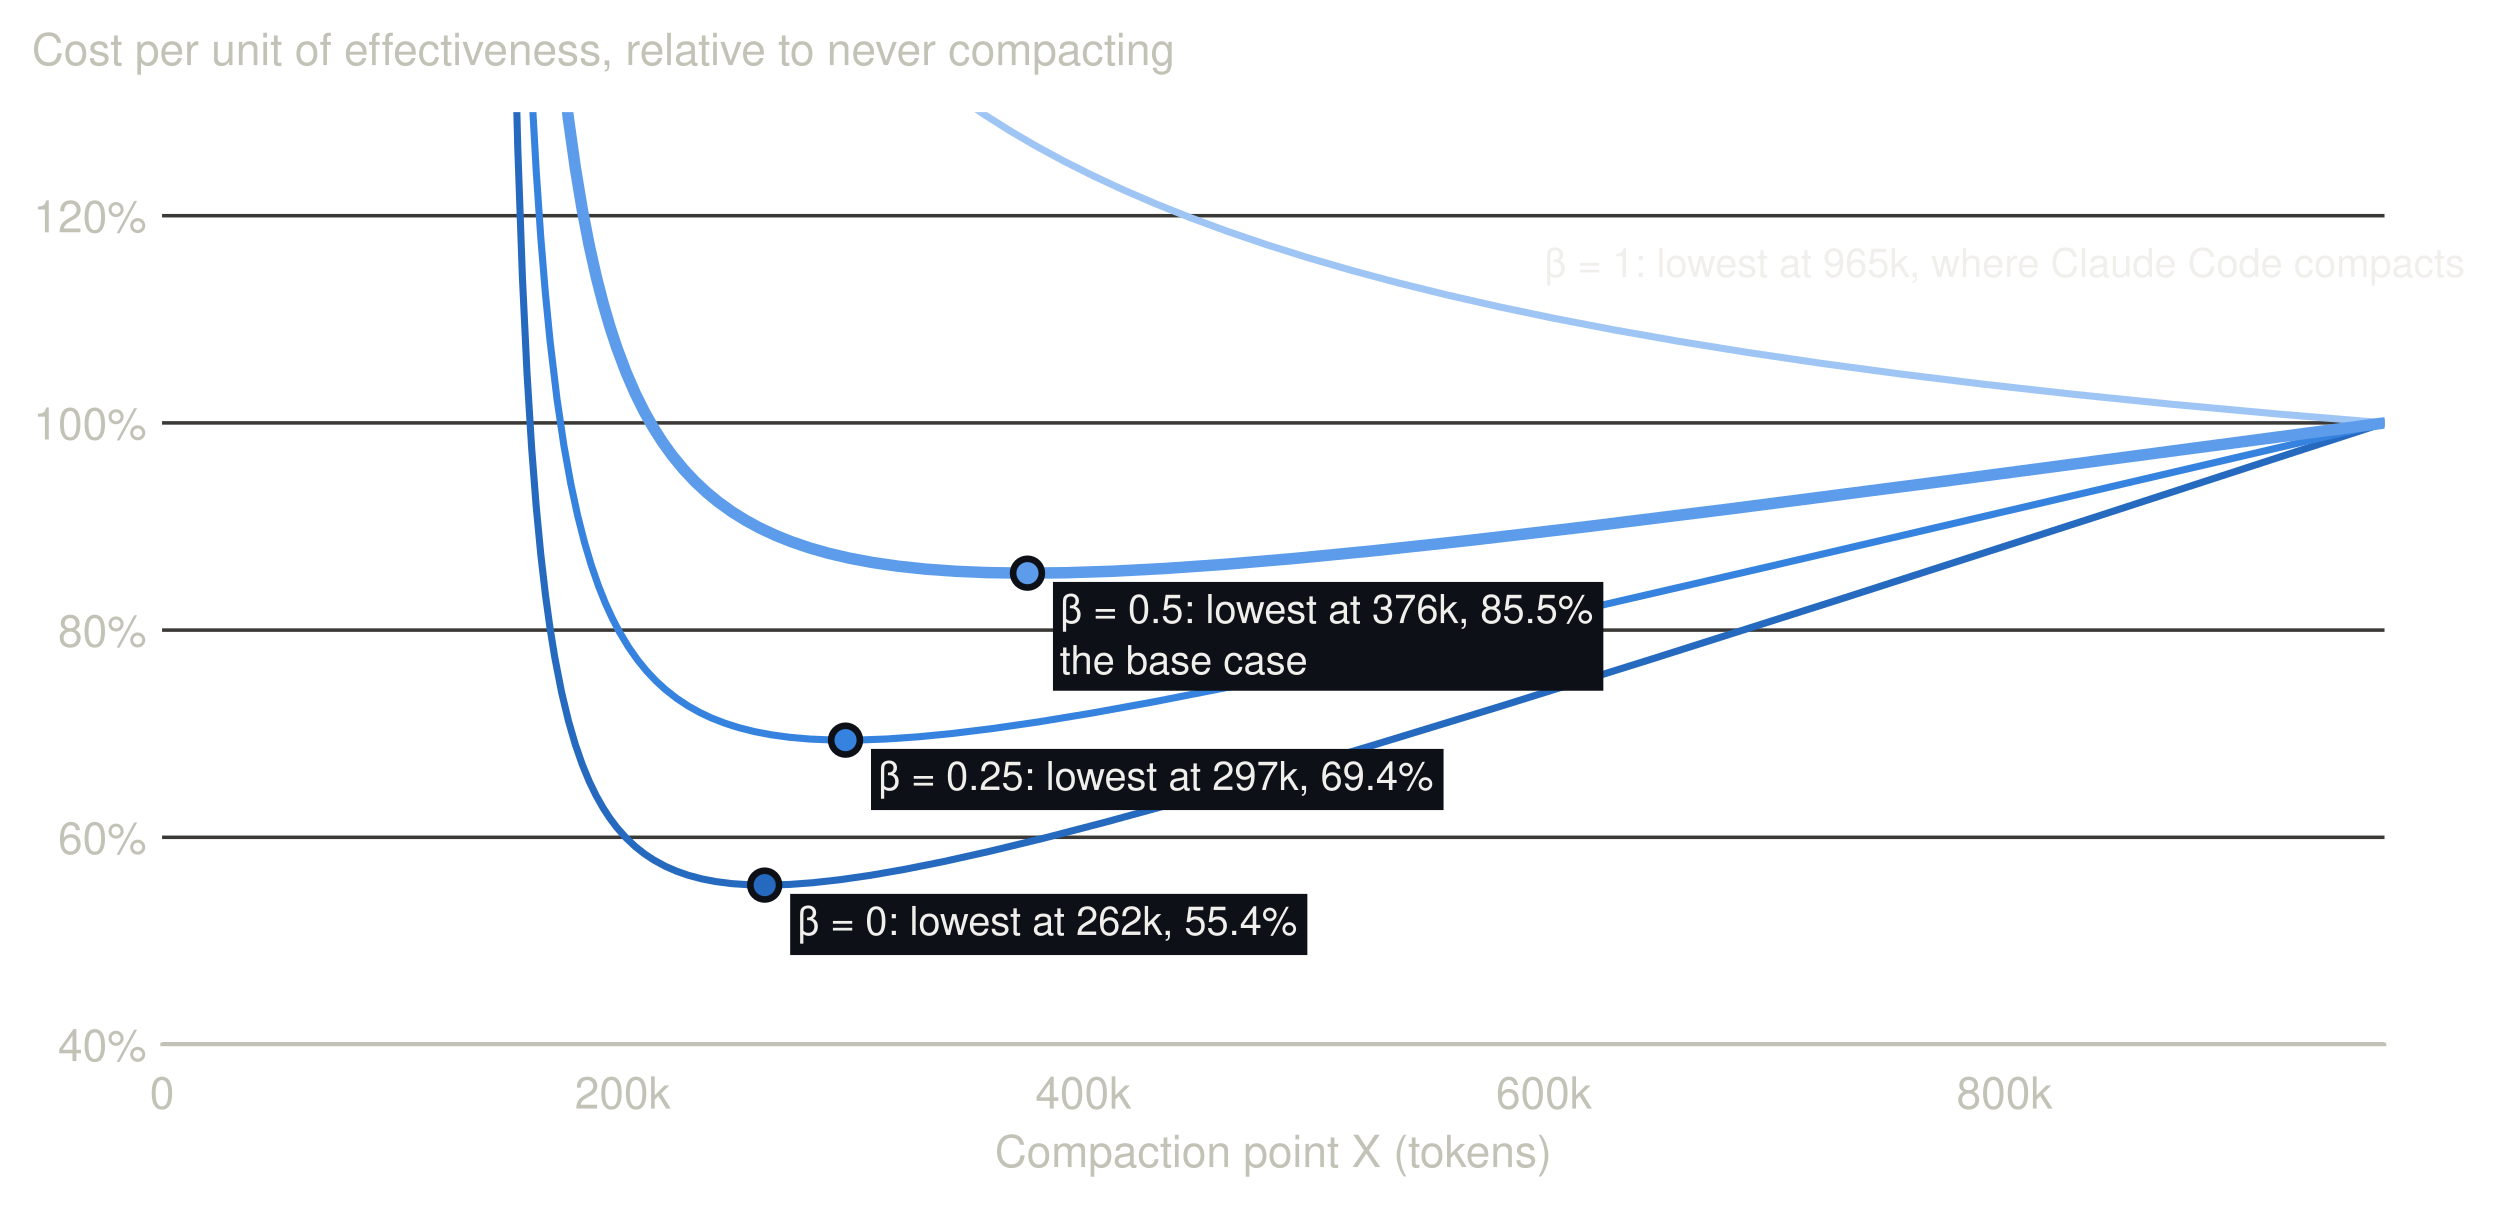
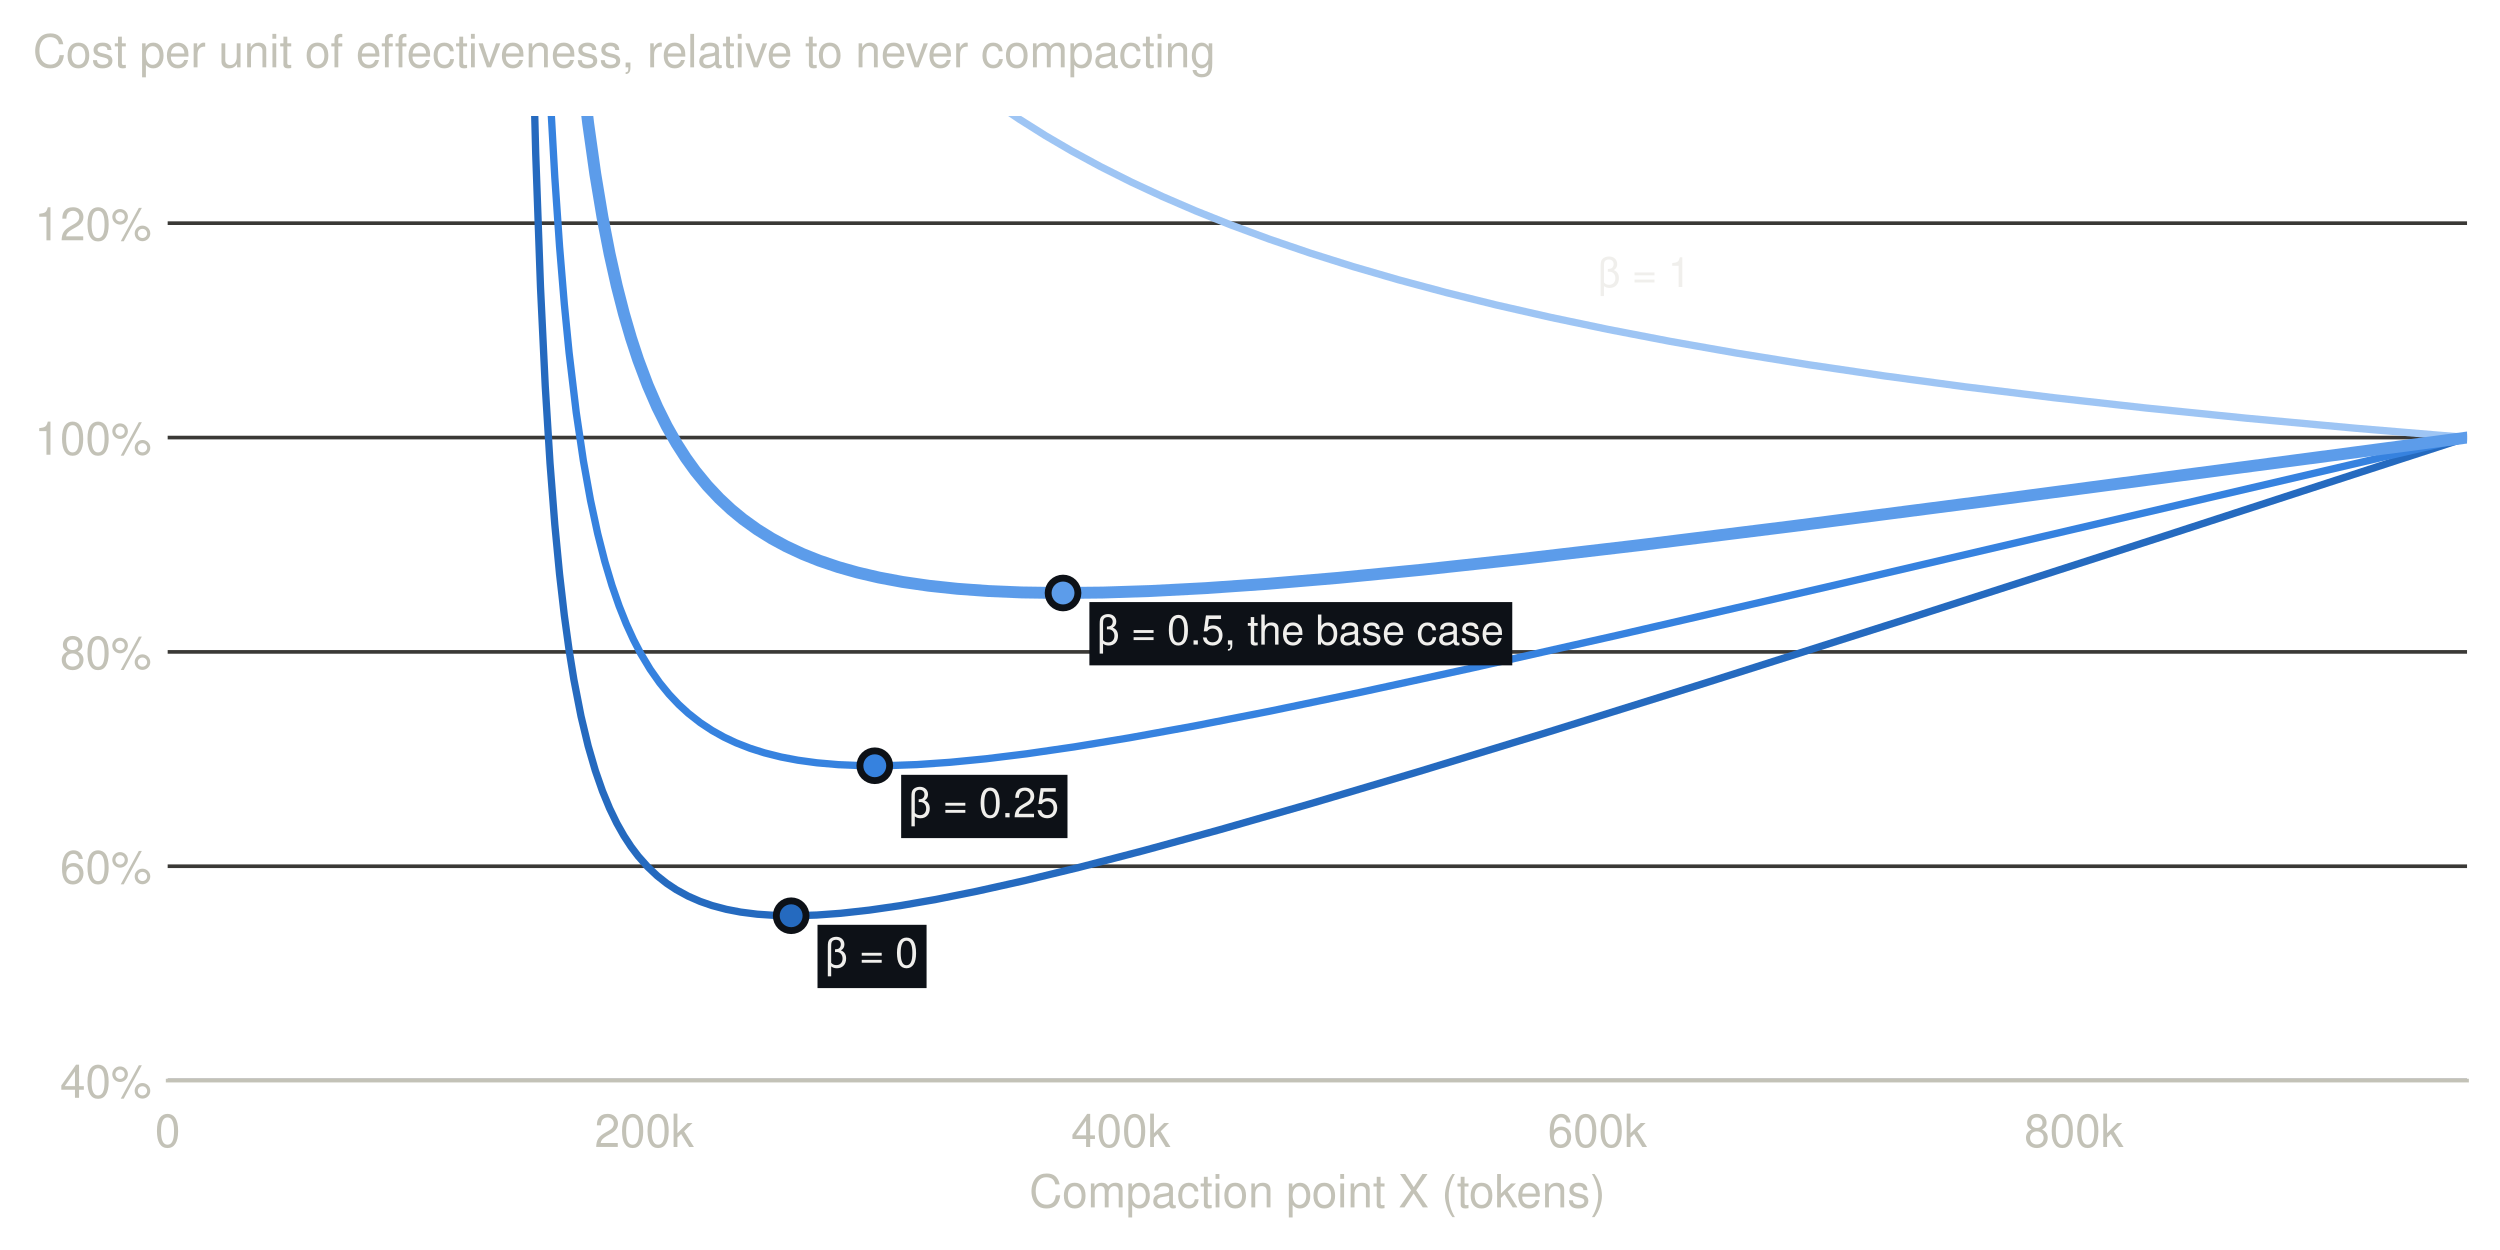
- <svg xmlns="http://www.w3.org/2000/svg" xmlns:xlink="http://www.w3.org/1999/xlink" width="564.915pt" height="272.995pt" viewBox="0 0 564.915 272.995" version="1.1">
+ <svg xmlns="http://www.w3.org/2000/svg" xmlns:xlink="http://www.w3.org/1999/xlink" width="546.02pt" height="272.995pt" viewBox="0 0 546.02 272.995" version="1.1">
  <defs>
    <style type="text/css">*{stroke-linejoin: round; stroke-linecap: butt}</style>
  </defs>
  <g id="figure_1">
    <g id="patch_1">
-       <path d="M 0 272.995  L 564.915 272.995  L 564.915 0  L 0 0  L 0 272.995  z " style="fill: none" />
+       <path d="M 0 272.995  L 546.02 272.995  L 546.02 0  L 0 0  L 0 272.995  z " style="fill: none" />
    </g>
    <g id="axes_1">
      <g id="patch_2">
        <path d="M 36.62 236.011  L 538.82 236.011  L 538.82 25.339  L 36.62 25.339  L 36.62 236.011  z " style="fill: none" />
      </g>
      <g id="matplotlib.axis_1">
        <g id="xtick_1">
          <g id="line2d_1" />
          <g id="text_1">
            <text style="font-size: 10px; font-family: 'Helvetica', 'Arial', 'DejaVu Sans'; text-anchor: middle; fill: #c3c2b7" x="36.62" y="250.511" transform="rotate(-0 36.62 250.5114)">0</text>
          </g>
        </g>
        <g id="xtick_2">
          <g id="line2d_2" />
          <g id="text_2">
            <text style="font-size: 10px; font-family: 'Helvetica', 'Arial', 'DejaVu Sans'; text-anchor: middle; fill: #c3c2b7" x="140.703" y="250.511" transform="rotate(-0 140.7029 250.5114)">200k</text>
          </g>
        </g>
        <g id="xtick_3">
          <g id="line2d_3" />
          <g id="text_3">
            <text style="font-size: 10px; font-family: 'Helvetica', 'Arial', 'DejaVu Sans'; text-anchor: middle; fill: #c3c2b7" x="244.786" y="250.511" transform="rotate(-0 244.7858 250.5114)">400k</text>
          </g>
        </g>
        <g id="xtick_4">
          <g id="line2d_4" />
          <g id="text_4">
            <text style="font-size: 10px; font-family: 'Helvetica', 'Arial', 'DejaVu Sans'; text-anchor: middle; fill: #c3c2b7" x="348.869" y="250.511" transform="rotate(-0 348.8687 250.5114)">600k</text>
          </g>
        </g>
        <g id="xtick_5">
          <g id="line2d_5" />
          <g id="text_5">
            <text style="font-size: 10px; font-family: 'Helvetica', 'Arial', 'DejaVu Sans'; text-anchor: middle; fill: #c3c2b7" x="452.952" y="250.511" transform="rotate(-0 452.9516 250.5114)">800k</text>
          </g>
        </g>
        <g id="text_6">
          <text style="font-size: 10px; font-family: 'Helvetica', 'Arial', 'DejaVu Sans'; text-anchor: middle; fill: #c3c2b7" x="287.72" y="263.711" transform="rotate(-0 287.72 263.7106)">Compaction point X (tokens)</text>
        </g>
      </g>
      <g id="matplotlib.axis_2">
        <g id="ytick_1">
          <g id="line2d_6">
            <path d="M 36.62 236.011  L 538.82 236.011  " clip-path="url(#p2d166654ca)" style="fill: none; stroke: #3a3936; stroke-width: 0.8; stroke-linecap: square" />
          </g>
          <g id="line2d_7" />
          <g id="text_7">
            <text style="font-size: 10px; font-family: 'Helvetica', 'Arial', 'DejaVu Sans'; text-anchor: end; fill: #c3c2b7" x="33.12" y="239.761" transform="rotate(-0 33.12 239.7614)">40%</text>
          </g>
        </g>
        <g id="ytick_2">
          <g id="line2d_8">
            <path d="M 36.62 189.195  L 538.82 189.195  " clip-path="url(#p2d166654ca)" style="fill: none; stroke: #3a3936; stroke-width: 0.8; stroke-linecap: square" />
          </g>
          <g id="line2d_9" />
          <g id="text_8">
            <text style="font-size: 10px; font-family: 'Helvetica', 'Arial', 'DejaVu Sans'; text-anchor: end; fill: #c3c2b7" x="33.12" y="192.945" transform="rotate(-0 33.12 192.9454)">60%</text>
          </g>
        </g>
        <g id="ytick_3">
          <g id="line2d_10">
            <path d="M 36.62 142.379  L 538.82 142.379  " clip-path="url(#p2d166654ca)" style="fill: none; stroke: #3a3936; stroke-width: 0.8; stroke-linecap: square" />
          </g>
          <g id="line2d_11" />
          <g id="text_9">
            <text style="font-size: 10px; font-family: 'Helvetica', 'Arial', 'DejaVu Sans'; text-anchor: end; fill: #c3c2b7" x="33.12" y="146.129" transform="rotate(-0 33.12 146.1294)">80%</text>
          </g>
        </g>
        <g id="ytick_4">
          <g id="line2d_12">
            <path d="M 36.62 95.563  L 538.82 95.563  " clip-path="url(#p2d166654ca)" style="fill: none; stroke: #3a3936; stroke-width: 0.8; stroke-linecap: square" />
          </g>
          <g id="line2d_13" />
          <g id="text_10">
            <text style="font-size: 10px; font-family: 'Helvetica', 'Arial', 'DejaVu Sans'; text-anchor: end; fill: #c3c2b7" x="33.12" y="99.313" transform="rotate(-0 33.12 99.31338)">100%</text>
          </g>
        </g>
        <g id="ytick_5">
          <g id="line2d_14">
            <path d="M 36.62 48.747  L 538.82 48.747  " clip-path="url(#p2d166654ca)" style="fill: none; stroke: #3a3936; stroke-width: 0.8; stroke-linecap: square" />
          </g>
          <g id="line2d_15" />
          <g id="text_11">
            <text style="font-size: 10px; font-family: 'Helvetica', 'Arial', 'DejaVu Sans'; text-anchor: end; fill: #c3c2b7" x="33.12" y="52.497" transform="rotate(-0 33.12 52.49738)">120%</text>
          </g>
        </g>
        <g id="text_12">
          <text style="font-size: 10px; font-family: 'Helvetica', 'Arial', 'DejaVu Sans'; text-anchor: start; fill: #c3c2b7" x="7.2" y="14.7" transform="rotate(-0 7.2 14.7)">Cost per unit of effectiveness, relative to never compacting</text>
        </g>
      </g>
      <g id="line2d_16">
        <path d="M 116.109 -1  L 117.007 33.663  L 118.048 62.697  L 119.089 84.385  L 120.129 101.176  L 121.17 114.54  L 122.211 125.41  L 123.252 134.412  L 124.293 141.974  L 125.334 148.407  L 126.895 156.416  L 128.456 162.92  L 130.017 168.284  L 131.579 172.766  L 133.14 176.549  L 134.701 179.771  L 136.262 182.535  L 137.824 184.92  L 139.385 186.988  L 141.466 189.335  L 143.548 191.296  L 145.63 192.941  L 147.711 194.321  L 150.314 195.74  L 152.916 196.876  L 155.518 197.779  L 158.64 198.608  L 161.763 199.209  L 165.406 199.672  L 169.569 199.947  L 173.732 200.001  L 178.416 199.85  L 183.62 199.47  L 189.865 198.777  L 196.63 197.799  L 204.437 196.44  L 213.284 194.671  L 223.692 192.353  L 235.662 189.448  L 249.713 185.799  L 266.366 181.231  L 286.142 175.562  L 309.56 168.61  L 338.183 159.871  L 373.051 148.986  L 416.766 135.097  L 472.45 117.161  L 538.82 95.563  L 538.82 95.563  " clip-path="url(#p2d166654ca)" style="fill: none; stroke: #256abf; stroke-width: 1.6; stroke-linecap: square" />
      </g>
      <g id="line2d_17">
        <path d="M 119.181 -1  L 120.129 20.111  L 121.17 38.688  L 122.211 53.836  L 123.252 66.412  L 124.293 77.009  L 125.854 90.091  L 127.415 100.639  L 128.977 109.306  L 130.538 116.536  L 132.099 122.646  L 133.66 127.864  L 135.222 132.361  L 136.783 136.266  L 138.344 139.681  L 139.905 142.684  L 141.987 146.154  L 144.069 149.118  L 146.15 151.666  L 148.232 153.868  L 150.314 155.777  L 152.916 157.818  L 155.518 159.539  L 158.12 160.992  L 160.722 162.219  L 163.844 163.44  L 166.967 164.43  L 170.61 165.342  L 174.253 166.034  L 178.416 166.603  L 183.1 167.008  L 188.304 167.22  L 194.028 167.218  L 200.273 166.99  L 207.559 166.487  L 215.365 165.722  L 224.212 164.636  L 234.621 163.126  L 246.59 161.154  L 260.641 158.601  L 277.295 155.335  L 297.07 151.22  L 321.53 145.894  L 353.275 138.741  L 398.551 128.293  L 538.82 95.563  L 538.82 95.563  " clip-path="url(#p2d166654ca)" style="fill: none; stroke: #3682df; stroke-width: 1.6; stroke-linecap: square" />
      </g>
      <g id="line2d_18">
        <path d="M 190.804 -1  L 194.549 3.013  L 198.712 7.151  L 202.875 10.987  L 207.559 14.988  L 212.243 18.695  L 217.447 22.512  L 222.651 26.048  L 228.376 29.655  L 234.1 32.999  L 240.345 36.384  L 247.111 39.779  L 253.876 42.924  L 261.162 46.066  L 268.968 49.182  L 277.295 52.256  L 286.142 55.274  L 295.509 58.224  L 305.397 61.098  L 315.805 63.889  L 326.734 66.594  L 338.704 69.322  L 351.194 71.941  L 364.724 74.547  L 379.296 77.121  L 394.908 79.644  L 411.562 82.104  L 429.256 84.49  L 448.511 86.855  L 468.807 89.123  L 490.665 91.342  L 514.604 93.544  L 538.82 95.563  L 538.82 95.563  " clip-path="url(#p2d166654ca)" style="fill: none; stroke: #9ec5f4; stroke-width: 1.6; stroke-linecap: square" />
      </g>
      <g id="patch_3">
        <path d="M 36.62 236.011  L 538.82 236.011  " style="fill: none; stroke: #c3c2b7; stroke-width: 0.8; stroke-linejoin: miter; stroke-linecap: square" />
      </g>
      <g id="line2d_19">
        <path d="M 125.472 -1  L 126.895 13.64  L 128.456 26.916  L 130.017 38.002  L 131.579 47.391  L 133.14 55.438  L 134.701 62.404  L 136.262 68.489  L 137.824 73.844  L 139.385 78.589  L 141.466 84.127  L 143.548 88.92  L 145.63 93.102  L 147.711 96.775  L 149.793 100.021  L 151.875 102.905  L 154.477 106.077  L 157.079 108.846  L 159.681 111.274  L 162.283 113.414  L 165.406 115.658  L 168.528 117.604  L 171.651 119.296  L 175.293 120.999  L 178.936 122.454  L 183.1 123.861  L 187.263 125.039  L 191.947 126.132  L 197.151 127.106  L 202.875 127.935  L 209.12 128.6  L 215.886 129.088  L 223.172 129.393  L 231.498 129.515  L 240.866 129.419  L 251.274 129.081  L 263.243 128.458  L 276.774 127.519  L 292.387 126.202  L 310.601 124.431  L 331.938 122.126  L 357.959 119.082  L 391.265 114.95  L 437.582 108.96  L 533.339 96.289  L 538.82 95.563  L 538.82 95.563  " clip-path="url(#p2d166654ca)" style="fill: none; stroke: #5c9cea; stroke-width: 2.6; stroke-linecap: square" />
      </g>
      <g id="text_13">
-         <text style="font-size: 9px; font-family: 'Helvetica', 'Arial', 'DejaVu Sans'; text-anchor: start; fill: #f0efec" x="348.869" y="62.571" transform="rotate(-0 348.8687 62.5711)">β = 1: lowest at 965k, where Claude Code compacts</text>
+         <text style="font-size: 9px; font-family: 'Helvetica', 'Arial', 'DejaVu Sans'; text-anchor: start; fill: #f0efec" x="348.869" y="62.685" transform="rotate(-0 348.8687 62.68501)">β = 1</text>
      </g>
      <g id="line2d_20">
        <defs>
          <path id="m44c12507e1" d="M 0 3.25  C 0.862 3.25 1.689 2.908 2.298 2.298  C 2.908 1.689 3.25 0.862 3.25 0  C 3.25 -0.862 2.908 -1.689 2.298 -2.298  C 1.689 -2.908 0.862 -3.25 0 -3.25  C -0.862 -3.25 -1.689 -2.908 -2.298 -2.298  C -2.908 -1.689 -3.25 -0.862 -3.25 0  C -3.25 0.862 -2.908 1.689 -2.298 2.298  C -1.689 2.908 -0.862 3.25 0 3.25  z " style="stroke: #0d1117; stroke-width: 1.5" />
        </defs>
        <g clip-path="url(#p2d166654ca)">
          <use xlink:href="#m44c12507e1" x="172.795" y="200.005" style="fill: #256abf; stroke: #0d1117; stroke-width: 1.5" />
        </g>
      </g>
      <g id="line2d_21">
        <defs>
          <path id="mf8135c795e" d="M 0 3.25  C 0.862 3.25 1.689 2.908 2.298 2.298  C 2.908 1.689 3.25 0.862 3.25 0  C 3.25 -0.862 2.908 -1.689 2.298 -2.298  C 1.689 -2.908 0.862 -3.25 0 -3.25  C -0.862 -3.25 -1.689 -2.908 -2.298 -2.298  C -2.908 -1.689 -3.25 -0.862 -3.25 0  C -3.25 0.862 -2.908 1.689 -2.298 2.298  C -1.689 2.908 -0.862 3.25 0 3.25  z " style="stroke: #0d1117; stroke-width: 1.5" />
        </defs>
        <g clip-path="url(#p2d166654ca)">
          <use xlink:href="#mf8135c795e" x="191.062" y="167.246" style="fill: #3682df; stroke: #0d1117; stroke-width: 1.5" />
        </g>
      </g>
      <g id="line2d_22">
        <defs>
          <path id="m4dec9228c2" d="M 0 3.25  C 0.862 3.25 1.689 2.908 2.298 2.298  C 2.908 1.689 3.25 0.862 3.25 0  C 3.25 -0.862 2.908 -1.689 2.298 -2.298  C 1.689 -2.908 0.862 -3.25 0 -3.25  C -0.862 -3.25 -1.689 -2.908 -2.298 -2.298  C -2.908 -1.689 -3.25 -0.862 -3.25 0  C -3.25 0.862 -2.908 1.689 -2.298 2.298  C -1.689 2.908 -0.862 3.25 0 3.25  z " style="stroke: #0d1117; stroke-width: 1.5" />
        </defs>
        <g clip-path="url(#p2d166654ca)">
          <use xlink:href="#m4dec9228c2" x="232.175" y="129.516" style="fill: #5c9cea; stroke: #0d1117; stroke-width: 1.5" />
        </g>
      </g>
      <g id="text_14">
        <g id="patch_4">
-           <path d="M 178.551 215.809  L 295.419 215.809  L 295.419 201.986  L 178.551 201.986  z " style="fill: #0d1117" />
+           <path d="M 178.551 215.809  L 202.37 215.809  L 202.37 201.986  L 178.551 201.986  z " style="fill: #0d1117" />
        </g>
-         <text style="font-size: 9px; font-family: 'Helvetica', 'Arial', 'DejaVu Sans'; text-anchor: start; fill: #f0efec" x="180.081" y="211.275" transform="rotate(-0 180.0812 211.2751)">β = 0: lowest at 262k, 55.4%</text>
+         <text style="font-size: 9px; font-family: 'Helvetica', 'Arial', 'DejaVu Sans'; text-anchor: start; fill: #f0efec" x="180.081" y="211.275" transform="rotate(-0 180.0812 211.2751)">β = 0</text>
      </g>
      <g id="text_15">
        <g id="patch_5">
-           <path d="M 196.818 183.05  L 326.196 183.05  L 326.196 169.227  L 196.818 169.227  z " style="fill: #0d1117" />
+           <path d="M 196.818 183.05  L 233.147 183.05  L 233.147 169.227  L 196.818 169.227  z " style="fill: #0d1117" />
        </g>
-         <text style="font-size: 9px; font-family: 'Helvetica', 'Arial', 'DejaVu Sans'; text-anchor: start; fill: #f0efec" x="198.348" y="178.516" transform="rotate(-0 198.3478 178.5162)">β = 0.25: lowest at 297k, 69.4%</text>
+         <text style="font-size: 9px; font-family: 'Helvetica', 'Arial', 'DejaVu Sans'; text-anchor: start; fill: #f0efec" x="198.348" y="178.516" transform="rotate(-0 198.3478 178.5162)">β = 0.25</text>
      </g>
      <g id="text_16">
        <g id="patch_6">
-           <path d="M 237.931 156.083  L 362.303 156.083  L 362.303 131.497  L 237.931 131.497  z " style="fill: #0d1117" />
+           <path d="M 237.931 145.32  L 330.29 145.32  L 330.29 131.497  L 237.931 131.497  z " style="fill: #0d1117" />
        </g>
-         <text style="font-size: 9px; font-family: 'Helvetica', 'Arial', 'DejaVu Sans'; fill: #f0efec" transform="translate(239.4605 140.7856)">β = 0.5: lowest at 376k, 85.5%</text>
-         <text style="font-size: 9px; font-family: 'Helvetica', 'Arial', 'DejaVu Sans'; fill: #f0efec" transform="translate(239.4605 152.32)">the base case</text>
+         <text style="font-size: 9px; font-family: 'Helvetica', 'Arial', 'DejaVu Sans'; text-anchor: start; fill: #f0efec" x="239.461" y="140.786" transform="rotate(-0 239.4605 140.7856)">β = 0.5, the base case</text>
      </g>
    </g>
  </g>
  <defs>
    <clipPath id="p2d166654ca">
      <rect x="36.62" y="25.339" width="502.2" height="210.672" />
    </clipPath>
  </defs>
</svg>
